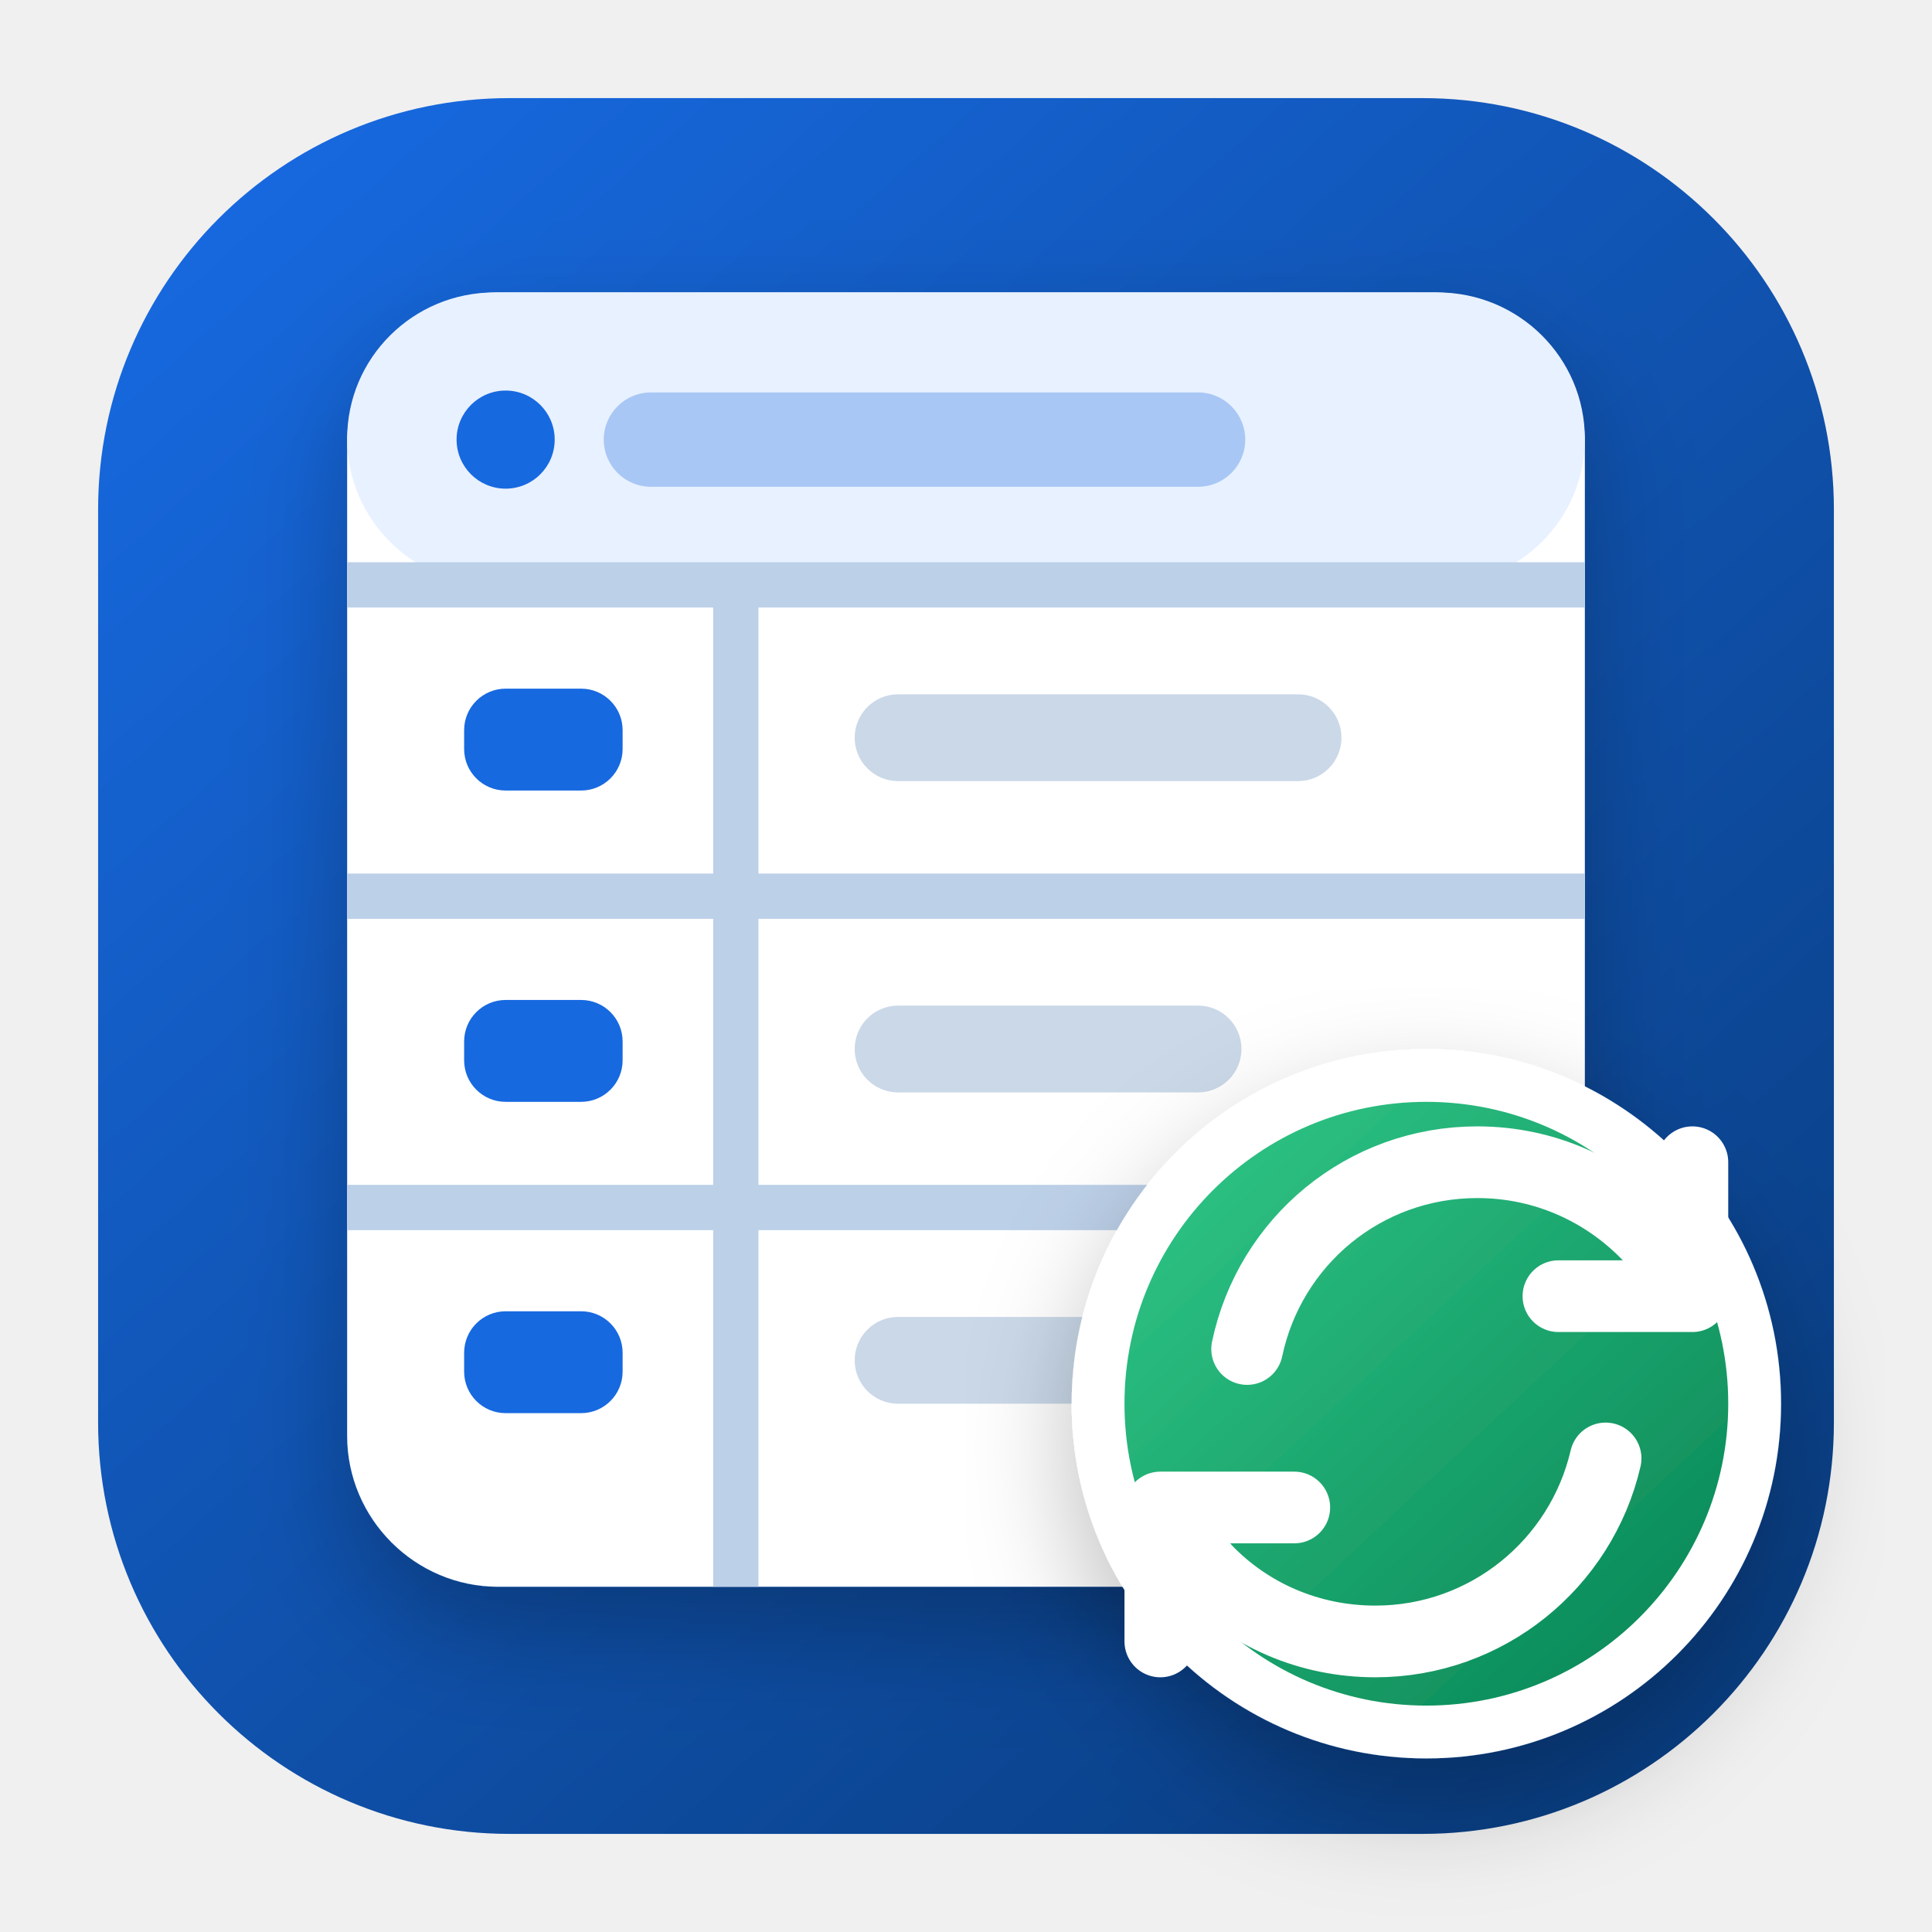
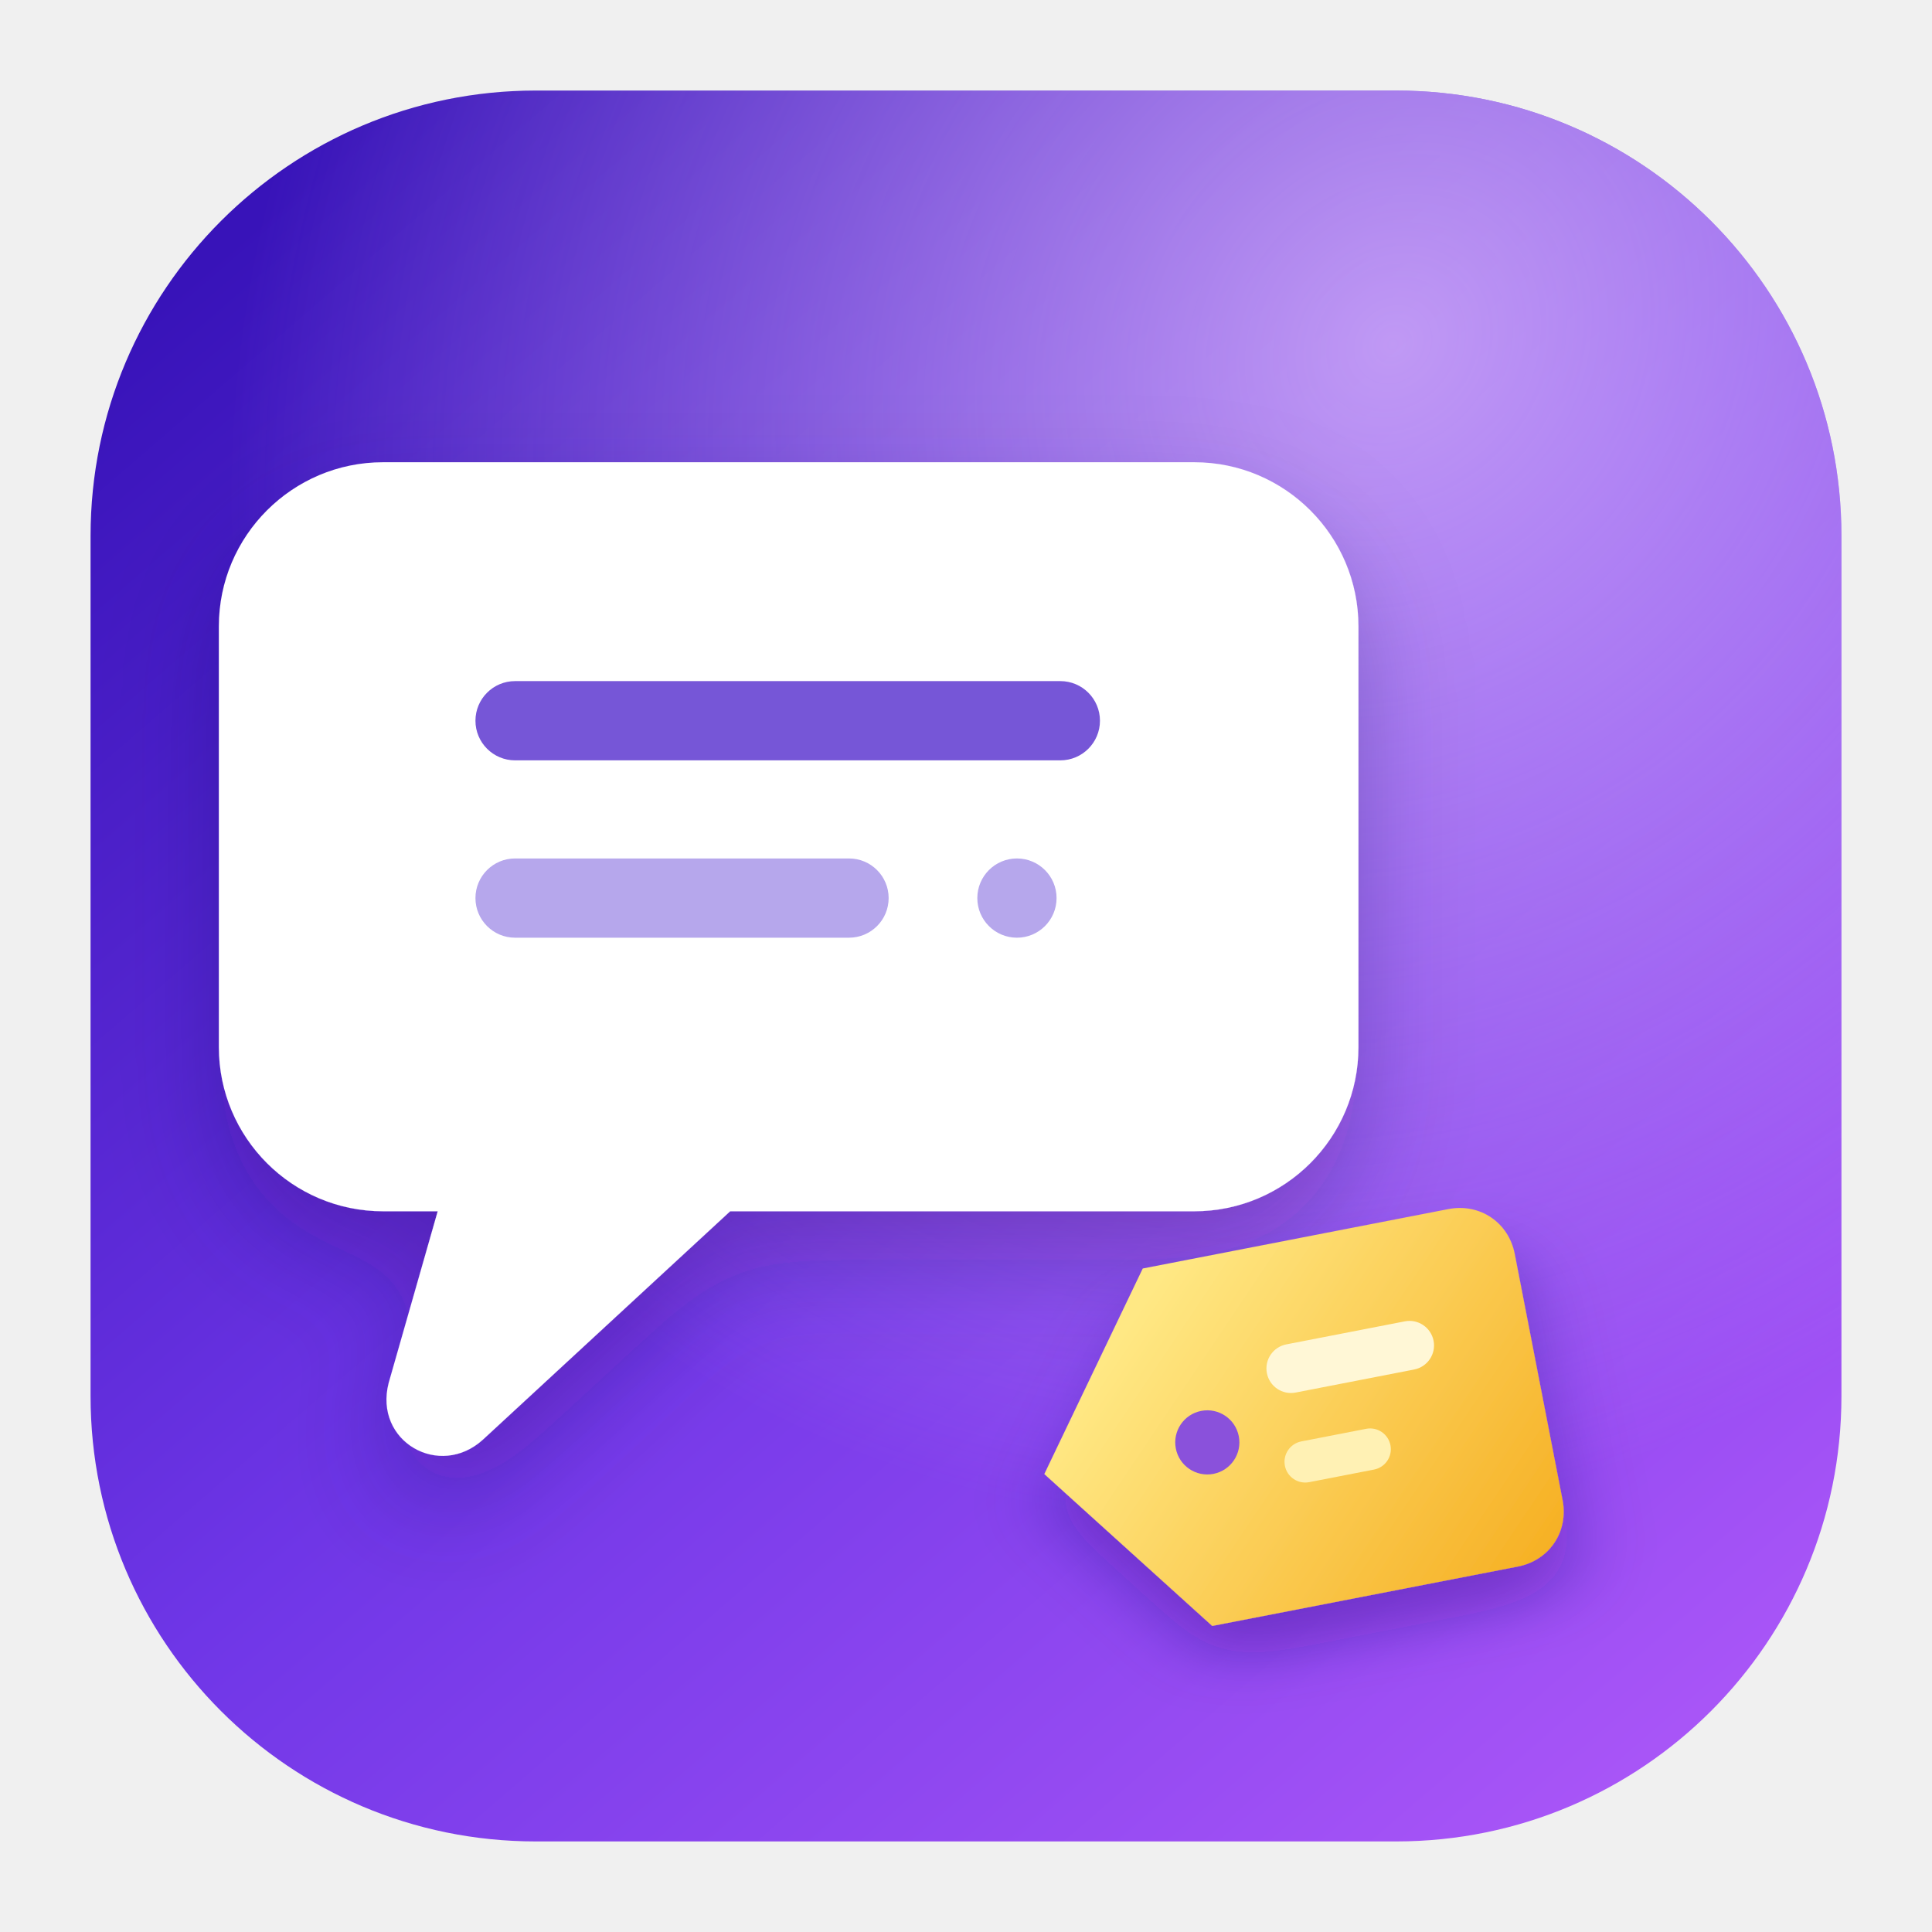
<svg xmlns="http://www.w3.org/2000/svg" width="1024" height="1024" viewBox="0 0 1024 1024">
  <defs>
-     <linearGradient id="bg" x1="120" y1="80" x2="880" y2="940" gradientUnits="userSpaceOnUse">
-       <stop stop-color="#1769E0" />
-       <stop offset="1" stop-color="#093D80" />
+     <linearGradient id="background" x1="150" y1="104" x2="868" y2="936" gradientUnits="userSpaceOnUse">
+       <stop stop-color="#3813B9" />
+       <stop offset=".5" stop-color="#6F36E7" />
+       <stop offset="1" stop-color="#A855F7" />
    </linearGradient>
-     <linearGradient id="badge" x1="610" y1="570" x2="890" y2="870" gradientUnits="userSpaceOnUse">
-       <stop stop-color="#32C989" />
-       <stop offset="1" stop-color="#0B8A59" />
+     <radialGradient id="highlight" cx="0" cy="0" r="1" gradientTransform="matrix(454 360 -414 522 738 178)" gradientUnits="userSpaceOnUse">
+       <stop stop-color="#EBCBFF" stop-opacity=".68" />
+       <stop offset="1" stop-color="#EBCBFF" stop-opacity="0" />
+     </radialGradient>
+     <linearGradient id="tag" x1="640" y1="643" x2="844" y2="846" gradientUnits="userSpaceOnUse">
+       <stop stop-color="#FFE884" />
+       <stop offset="1" stop-color="#F5A917" />
    </linearGradient>
-     <filter id="shadow" x="-20%" y="-20%" width="140%" height="150%">
-       <feDropShadow dx="0" dy="24" stdDeviation="28" flood-opacity=".25" />
+     <filter id="bubble-shadow" x="-20%" y="-20%" width="150%" height="160%">
+       <feDropShadow dx="0" dy="26" stdDeviation="28" flood-color="#18045C" flood-opacity=".28" />
+     </filter>
+     <filter id="tag-shadow" x="-30%" y="-30%" width="170%" height="180%">
+       <feDropShadow dx="0" dy="20" stdDeviation="18" flood-color="#210578" flood-opacity=".32" />
    </filter>
  </defs>
-   <rect x="52" y="52" width="920" height="920" rx="218" fill="url(#bg)" />
-   <path d="M184 235c0-44 36-80 80-80h496c44 0 80 36 80 80v526c0 44-36 80-80 80H264c-44 0-80-36-80-80V235Z" fill="#fff" filter="url(#shadow)" />
-   <rect x="184" y="155" width="656" height="155" rx="78" fill="#E8F1FF" />
-   <circle cx="268" cy="233" r="26" fill="#1769E0" />
-   <rect x="320" y="208" width="340" height="50" rx="25" fill="#A9C7F5" />
-   <path d="M184 310h656M184 475h656M184 640h656M390 310v531" fill="none" stroke="#BCD0E8" stroke-width="24" />
-   <rect x="246" y="365" width="84" height="54" rx="22" fill="#1769E0" />
-   <rect x="246" y="530" width="84" height="54" rx="22" fill="#1769E0" />
-   <rect x="246" y="695" width="84" height="54" rx="22" fill="#1769E0" />
-   <rect x="453" y="368" width="258" height="46" rx="23" fill="#CAD8E8" />
-   <rect x="453" y="533" width="205" height="46" rx="23" fill="#CAD8E8" />
-   <rect x="453" y="698" width="244" height="46" rx="23" fill="#CAD8E8" />
-   <circle cx="756" cy="744" r="174" fill="url(#badge)" stroke="#fff" stroke-width="28" filter="url(#shadow)" />
-   <path d="M661 715c12-57 62-99 122-99 36 0 68 15 91 39l24 28M897 616v71h-71M851 773c-13 56-63 97-122 97-35 0-67-14-90-38l-25-29M615 870v-71h71" fill="none" stroke="#fff" stroke-width="38" stroke-linecap="round" stroke-linejoin="round" />
+   <rect x="48" y="48" width="928" height="928" rx="236" fill="url(#background)" />
+   <rect x="48" y="48" width="928" height="928" rx="236" fill="url(#highlight)" />
+   <path d="M203 245h430c48 0 87 39 87 87v223c0 48-39 87-87 87H387L256 763c-23 21-58 1-50-30l26-91h-29c-48 0-87-39-87-87V332c0-48 39-87 87-87Z" fill="#FFF" filter="url(#bubble-shadow)" />
+   <rect x="252" y="361" width="331" height="42" rx="21" fill="#7656D7" />
+   <rect x="252" y="455" width="219" height="42" rx="21" fill="#B6A7EC" />
+   <circle cx="539" cy="476" r="21" fill="#B6A7EC" />
+   <g transform="rotate(-11 734 735)" filter="url(#tag-shadow)">
+     <path d="M620 649h165c17 0 30 13 30 30v133c0 17-13 30-30 30H620l-72-96 72-97Z" fill="url(#tag)" />
+     <circle cx="636" cy="746" r="17" fill="#8A51DB" />
+     <rect x="674" y="703" width="90" height="26" rx="13" fill="#FFF7D6" />
+     <rect x="674" y="755" width="57" height="22" rx="11" fill="#FFF1B4" />
+   </g>
</svg>
